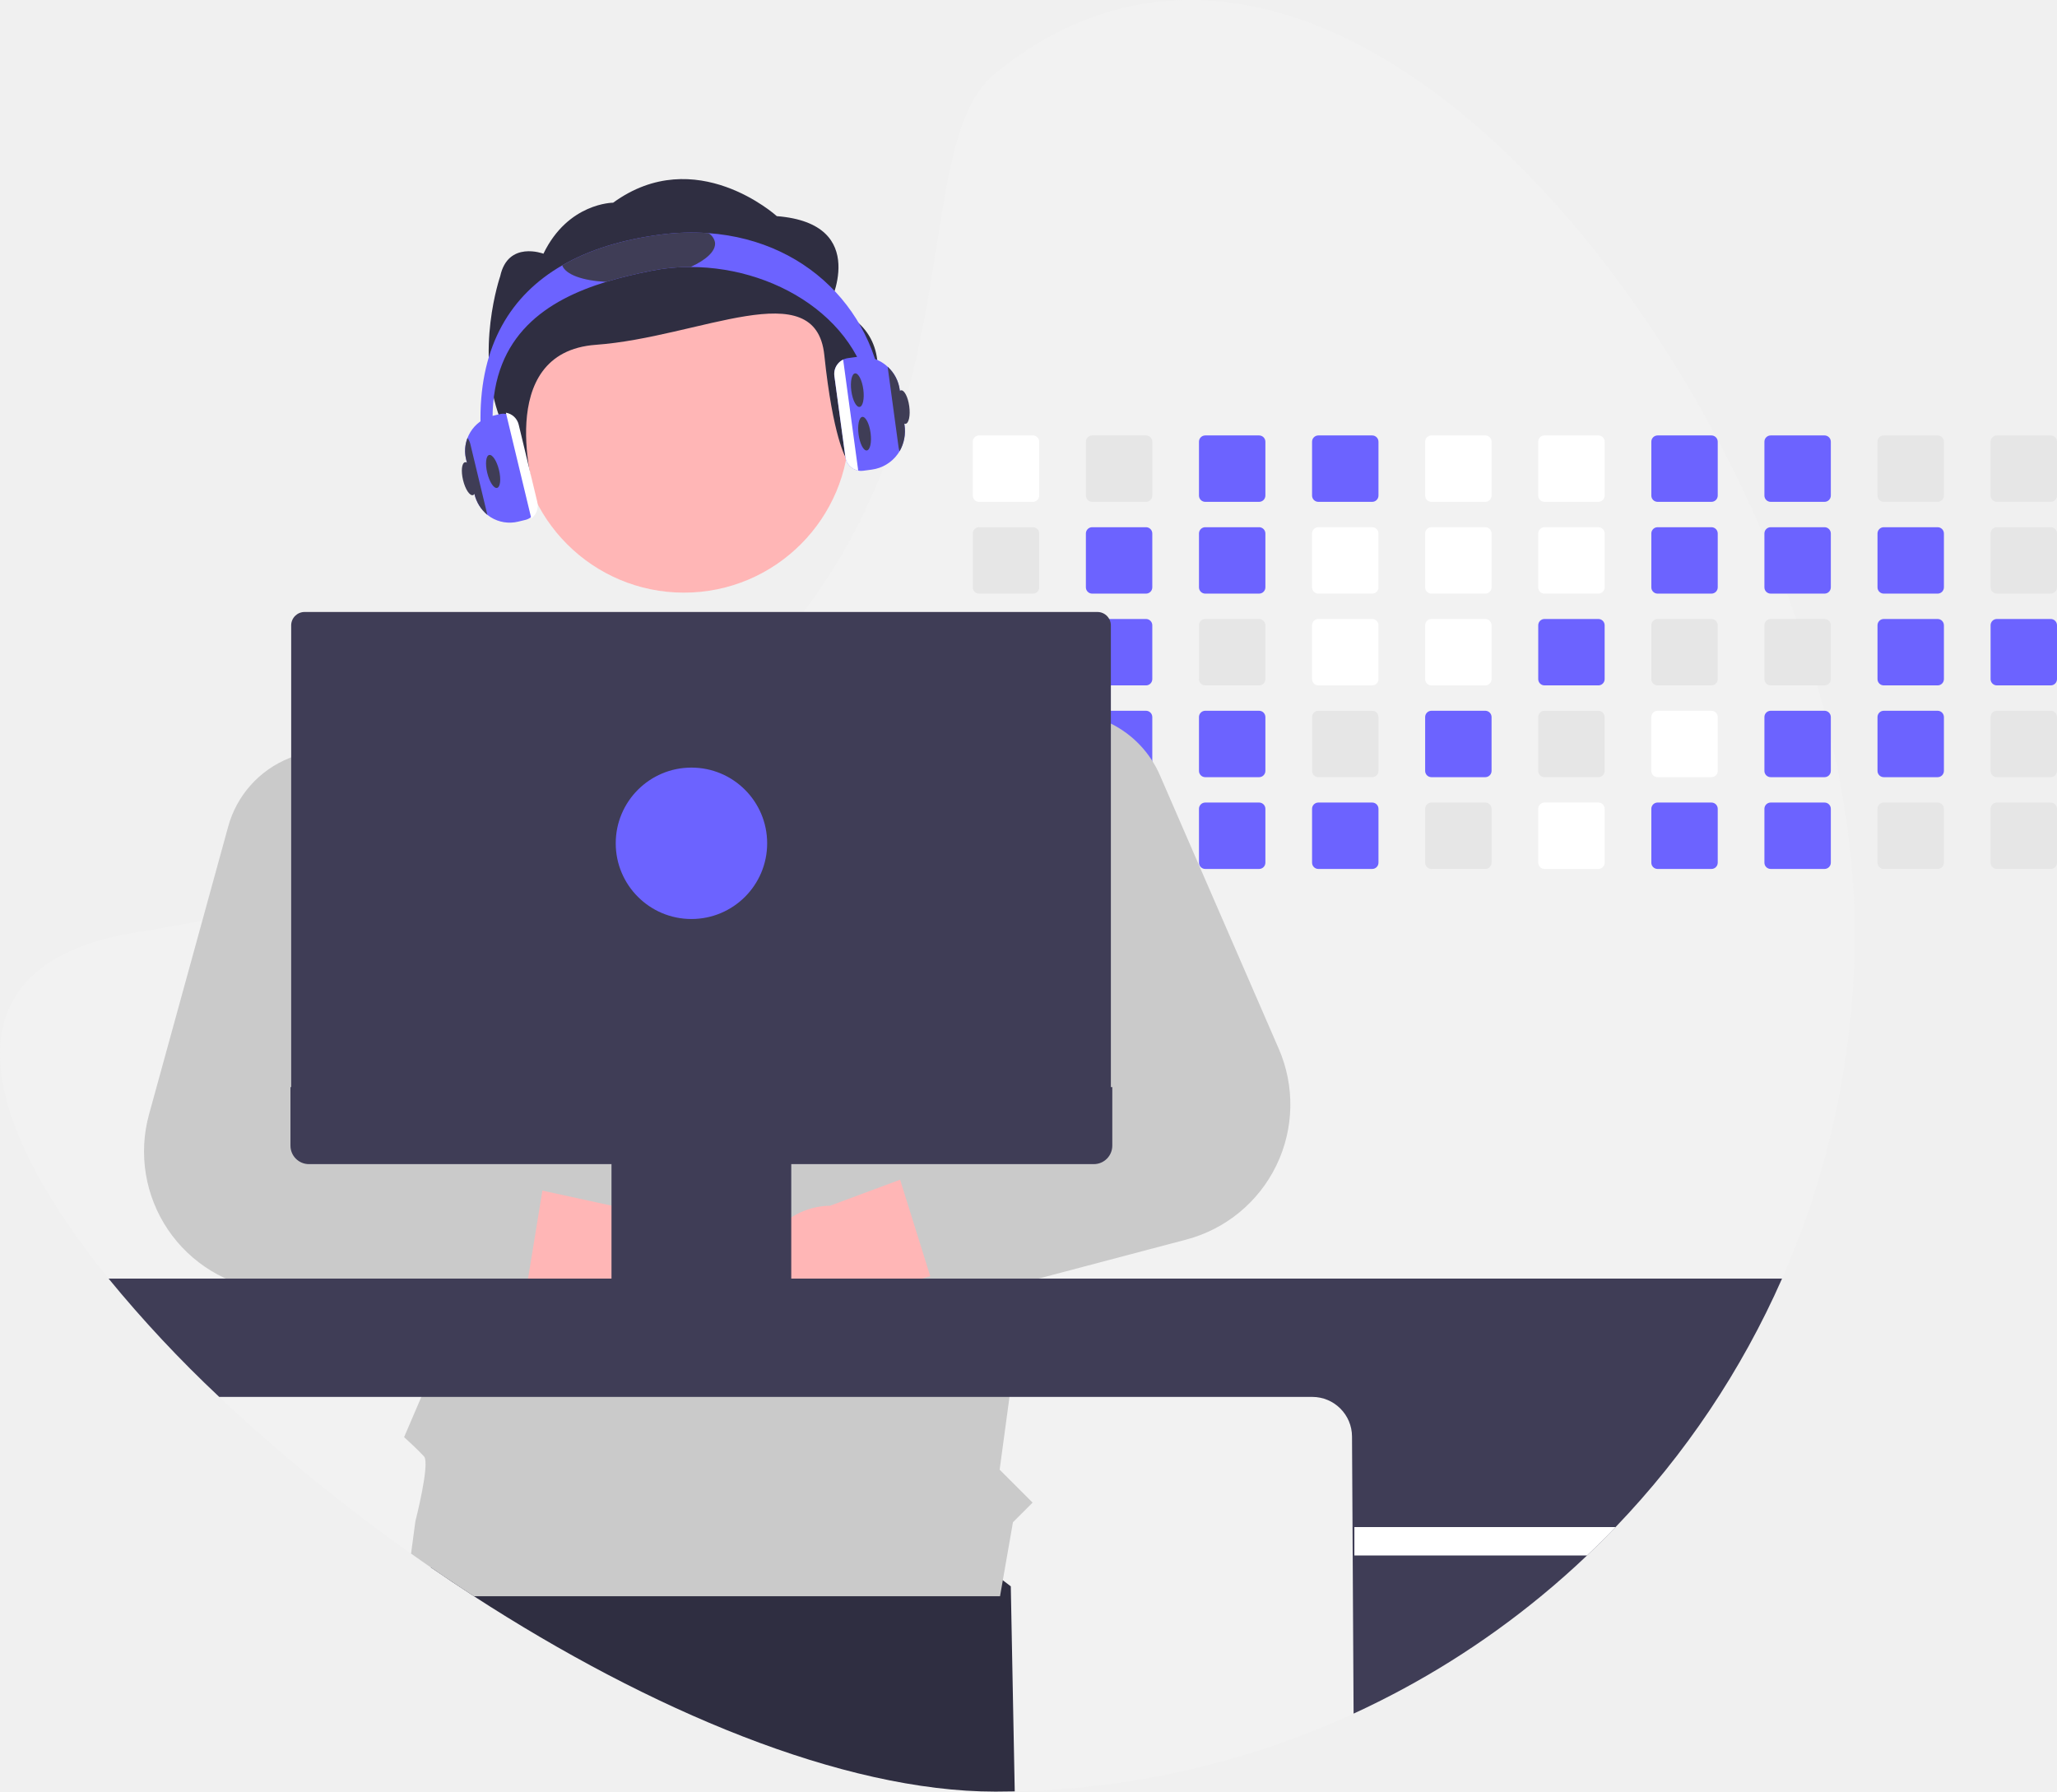
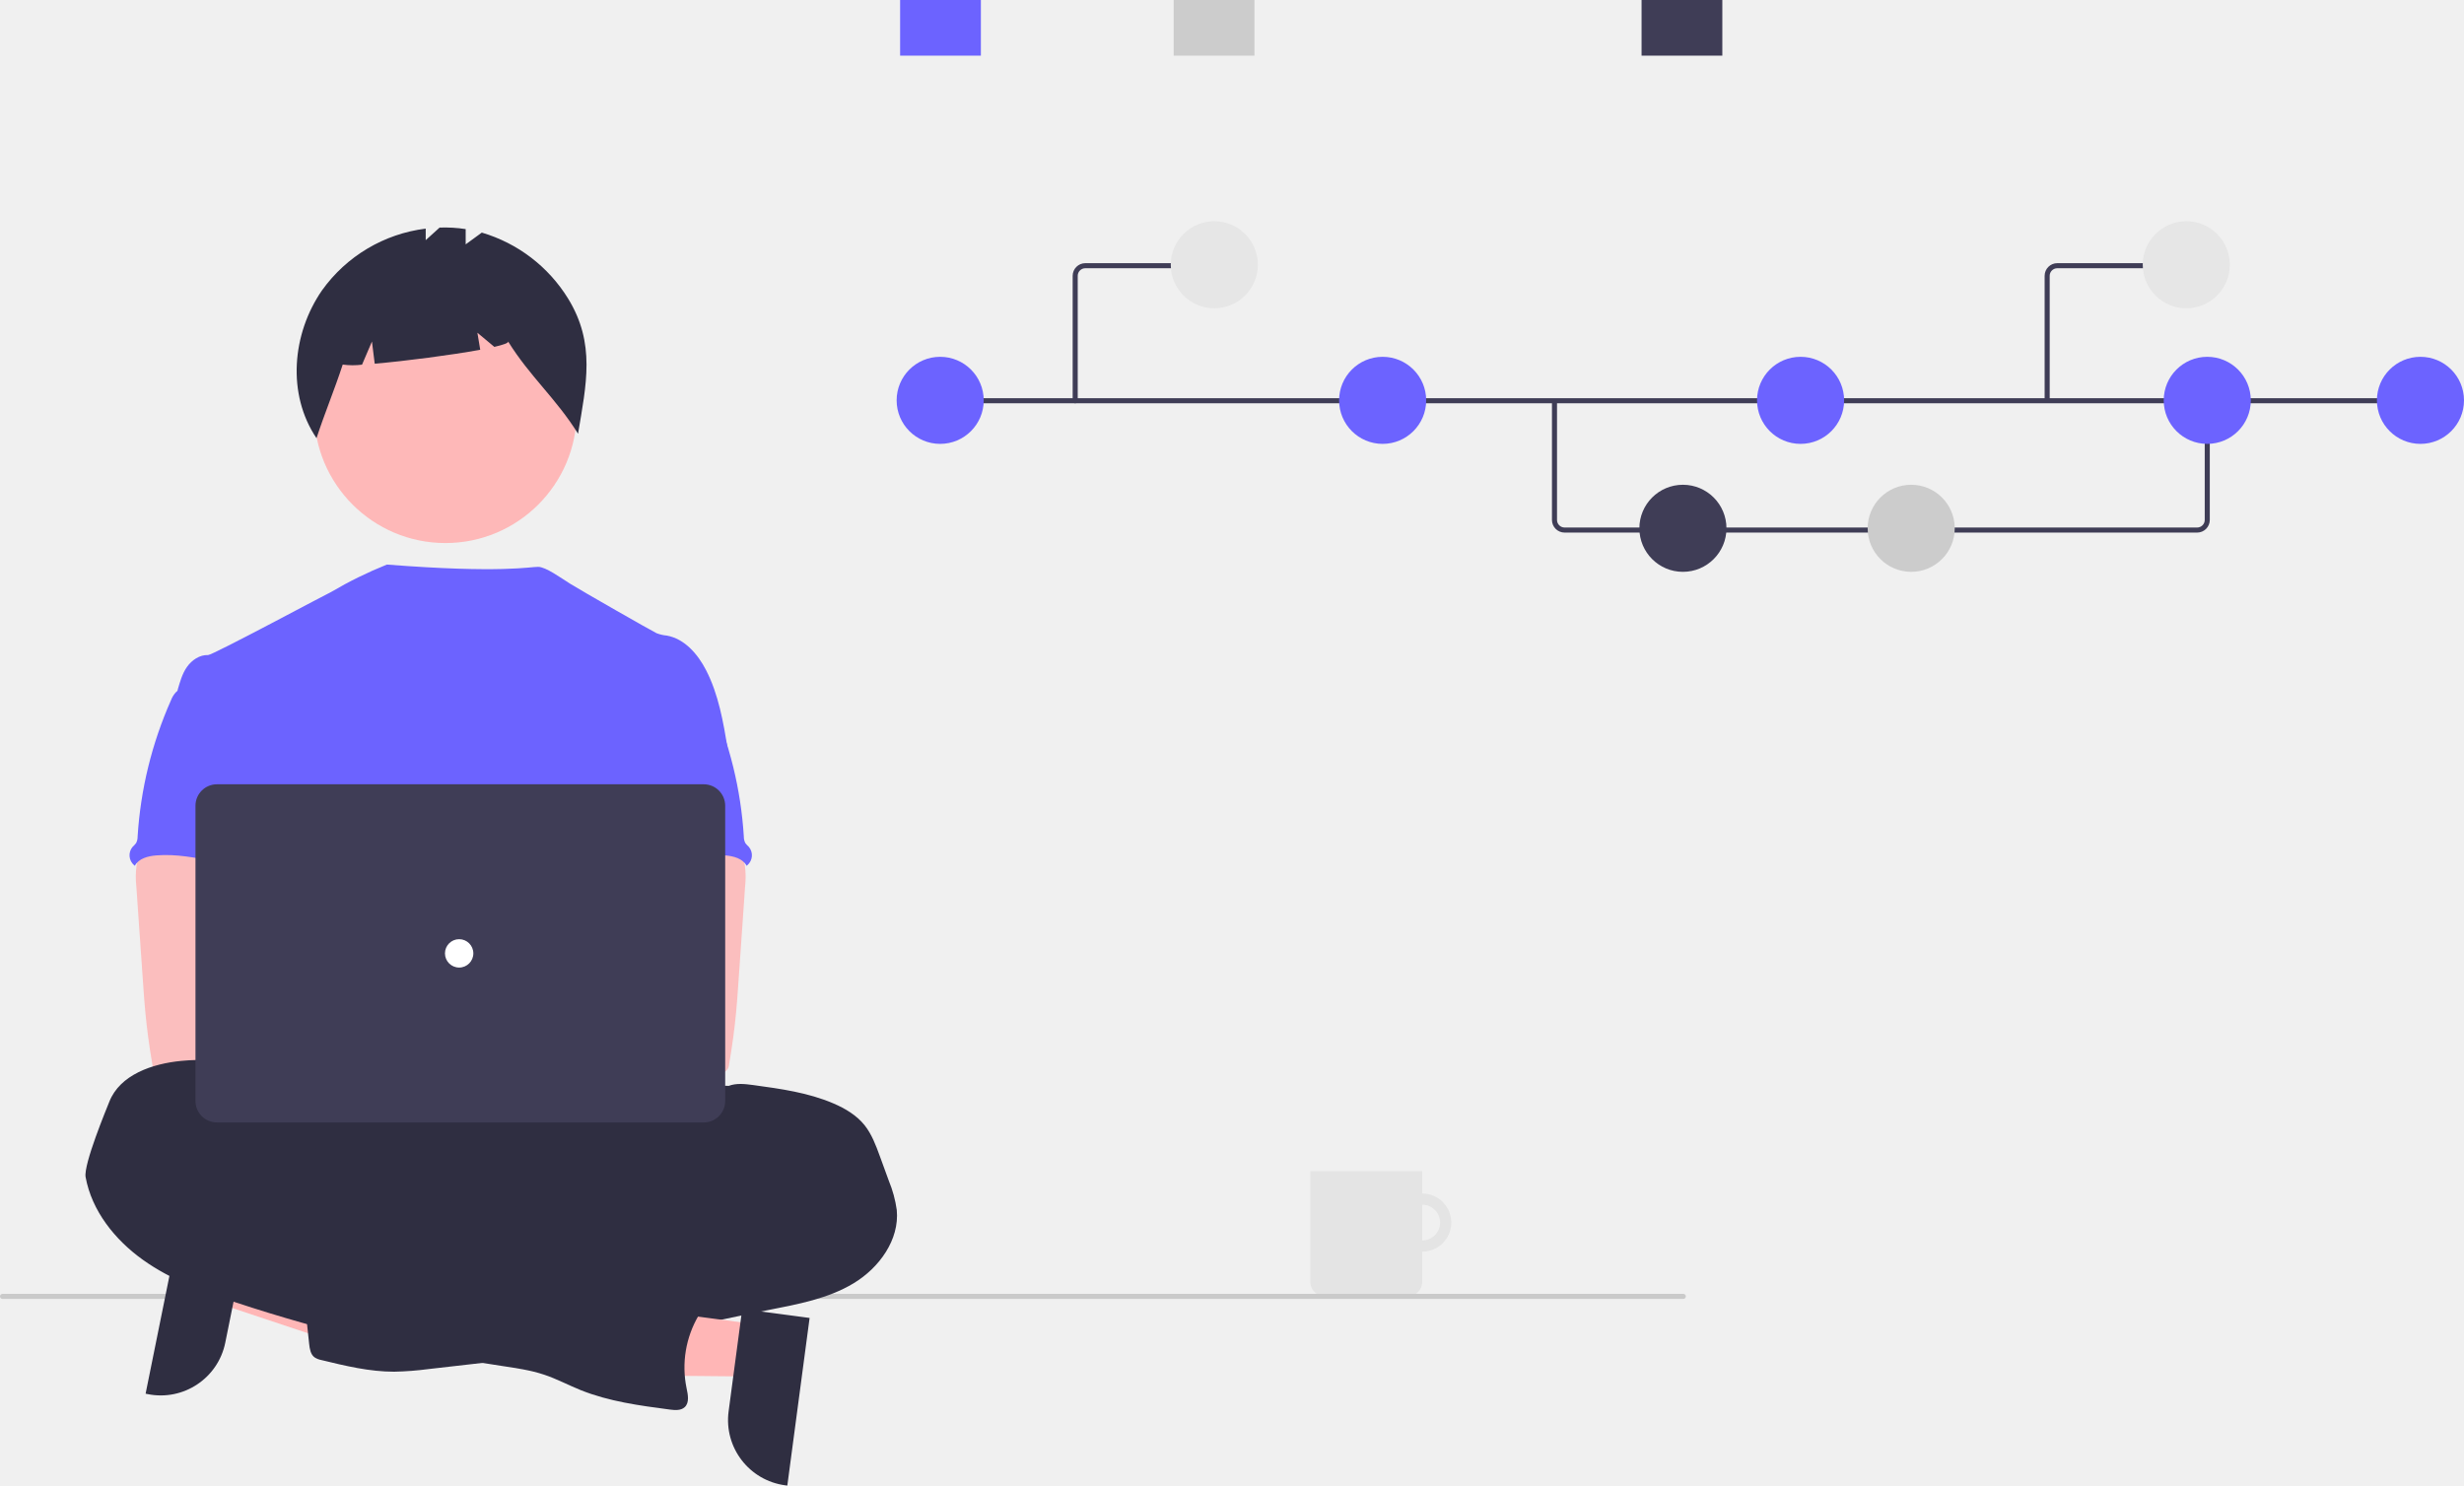
- <svg xmlns="http://www.w3.org/2000/svg" id="f1b25b43-9e03-45b3-af71-047f5bd7d8f3" data-name="Layer 1" width="850.538" height="740.83" viewBox="0 0 850.538 740.83">
-   <path d="M941.609,465.125a354.21,354.21,0,0,1-98.85,245.9q-5.745,6.015-11.8,11.74-9.225,8.775-19.07,16.87a353.934,353.934,0,0,1-217.58,80.69q-3.975.09-7.98.09c-63.43,0-143.21-33.88-215.61-80.78q-8.985-5.82-17.81-11.91-4.125-2.82-8.21-5.72a730.43,730.43,0,0,1-79.32-64.8,514.116,514.116,0,0,1-45.75-48.92c-55.63-68.62-67.9-130.45,11.41-143.16q14.085-2.25,27.34-4.81,19.2-3.69,36.75-7.97,23.64-5.745,44.42-12.46,6.99-2.25,13.66-4.59c65.74-23.09,109.74-53.2,139.69-85.87q7.62-8.295,14.05-16.79a236.055,236.055,0,0,0,17.83-27.12,254.898,254.898,0,0,0,18.41-41.05l.27-.78c23.83-68.74,16.58-132.5,42.87-153.84,112.38-91.23,252.29,38.69,317.96,191.9q4.965,11.58,9.34,23.3,1.965,5.235,3.79,10.49,4.8,13.695,8.71,27.46,1.5,5.25,2.86,10.49c.97,3.77,1.9,7.53,2.76,11.29C938.139,412.305,941.609,439.455,941.609,465.125Z" transform="translate(-174.731 -79.58524)" fill="#f2f2f2" />
-   <path d="M594.309,820.325q-3.975.09-7.98.09c-63.43,0-143.21-33.88-215.61-80.78q-8.985-5.82-17.81-11.91l5.16-31.4,156.21-20.74,78.4,59.95Z" transform="translate(-174.731 -79.58524)" fill="#2f2e41" />
-   <path d="M601.829,259.635h-22.26a2.601,2.601,0,0,0-2.6,2.6v22.27a2.593,2.593,0,0,0,2.6,2.59h22.26a2.599,2.599,0,0,0,2.6-2.59v-22.27A2.608,2.608,0,0,0,601.829,259.635Z" transform="translate(-174.731 -79.58524)" fill="#fff" />
-   <path d="M601.829,297.585h-22.26a2.601,2.601,0,0,0-2.6,2.6v22.27a2.593,2.593,0,0,0,2.6,2.59h22.26a2.599,2.599,0,0,0,2.6-2.59v-22.27A2.608,2.608,0,0,0,601.829,297.585Z" transform="translate(-174.731 -79.58524)" fill="#e6e6e6" />
-   <path d="M601.829,335.535h-22.26a2.601,2.601,0,0,0-2.6,2.6v22.26a2.595,2.595,0,0,0,2.6,2.6h22.26a2.601,2.601,0,0,0,2.6-2.6v-22.26A2.608,2.608,0,0,0,601.829,335.535Z" transform="translate(-174.731 -79.58524)" fill="#e6e6e6" />
-   <path d="M604.389,375.625a2.617,2.617,0,0,0-2.56-2.14h-22.26a2.601,2.601,0,0,0-2.6,2.6v22.26a2.595,2.595,0,0,0,2.6,2.6h22.26a2.601,2.601,0,0,0,2.6-2.6v-22.26A2.313,2.313,0,0,0,604.389,375.625Z" transform="translate(-174.731 -79.58524)" fill="#e6e6e6" />
-   <path d="M602.839,411.635a2.634,2.634,0,0,0-1.01-.2h-22.26a2.595,2.595,0,0,0-2.6,2.6v22.26a2.588,2.588,0,0,0,2.6,2.6h22.26a2.601,2.601,0,0,0,2.6-2.6v-22.26A2.616,2.616,0,0,0,602.839,411.635Z" transform="translate(-174.731 -79.58524)" fill="#e6e6e6" />
-   <path d="M648.589,259.635h-22.26a2.601,2.601,0,0,0-2.6,2.6v22.27a2.593,2.593,0,0,0,2.6,2.59h22.26a2.599,2.599,0,0,0,2.6-2.59v-22.27A2.608,2.608,0,0,0,648.589,259.635Z" transform="translate(-174.731 -79.58524)" fill="#e6e6e6" />
-   <path d="M648.589,297.585h-22.26a2.601,2.601,0,0,0-2.6,2.6v22.27a2.593,2.593,0,0,0,2.6,2.59h22.26a2.599,2.599,0,0,0,2.6-2.59v-22.27A2.608,2.608,0,0,0,648.589,297.585Z" transform="translate(-174.731 -79.58524)" fill="#6c63ff" />
-   <path d="M648.589,335.535h-22.26a2.601,2.601,0,0,0-2.6,2.6v22.26a2.595,2.595,0,0,0,2.6,2.6h22.26a2.601,2.601,0,0,0,2.6-2.6v-22.26A2.608,2.608,0,0,0,648.589,335.535Z" transform="translate(-174.731 -79.58524)" fill="#6c63ff" />
-   <path d="M648.589,373.485h-22.26a2.593,2.593,0,0,0-2.46,1.78,2.478,2.478,0,0,0-.14.82v22.26a2.595,2.595,0,0,0,2.6,2.6h22.26a2.601,2.601,0,0,0,2.6-2.6v-22.26A2.608,2.608,0,0,0,648.589,373.485Z" transform="translate(-174.731 -79.58524)" fill="#6c63ff" />
-   <path d="M648.589,411.435h-22.26a2.595,2.595,0,0,0-2.6,2.6v22.26a2.595,2.595,0,0,0,2.6,2.6h22.26a2.601,2.601,0,0,0,2.6-2.6v-22.26A2.601,2.601,0,0,0,648.589,411.435Z" transform="translate(-174.731 -79.58524)" fill="#e6e6e6" />
-   <path d="M695.349,259.635h-22.26a2.601,2.601,0,0,0-2.6,2.6v22.27a2.593,2.593,0,0,0,2.6,2.59h22.26a2.599,2.599,0,0,0,2.6-2.59v-22.27A2.608,2.608,0,0,0,695.349,259.635Z" transform="translate(-174.731 -79.58524)" fill="#6c63ff" />
-   <path d="M695.349,297.585h-22.26a2.601,2.601,0,0,0-2.6,2.6v22.27a2.593,2.593,0,0,0,2.6,2.59h22.26a2.599,2.599,0,0,0,2.6-2.59v-22.27A2.608,2.608,0,0,0,695.349,297.585Z" transform="translate(-174.731 -79.58524)" fill="#6c63ff" />
-   <path d="M695.349,335.535h-22.26a2.601,2.601,0,0,0-2.6,2.6v22.26a2.595,2.595,0,0,0,2.6,2.6h22.26a2.601,2.601,0,0,0,2.6-2.6v-22.26A2.608,2.608,0,0,0,695.349,335.535Z" transform="translate(-174.731 -79.58524)" fill="#e6e6e6" />
-   <path d="M695.349,373.485h-22.26a2.601,2.601,0,0,0-2.6,2.6v22.26a2.595,2.595,0,0,0,2.6,2.6h22.26a2.601,2.601,0,0,0,2.6-2.6v-22.26A2.608,2.608,0,0,0,695.349,373.485Z" transform="translate(-174.731 -79.58524)" fill="#6c63ff" />
-   <path d="M695.349,411.435h-22.26a2.595,2.595,0,0,0-2.6,2.6v22.26a2.595,2.595,0,0,0,2.6,2.6h22.26a2.601,2.601,0,0,0,2.6-2.6v-22.26A2.601,2.601,0,0,0,695.349,411.435Z" transform="translate(-174.731 -79.58524)" fill="#6c63ff" />
-   <path d="M742.109,259.635h-22.26a2.601,2.601,0,0,0-2.6,2.6v22.27a2.593,2.593,0,0,0,2.6,2.59h22.26a2.599,2.599,0,0,0,2.6-2.59v-22.27A2.608,2.608,0,0,0,742.109,259.635Z" transform="translate(-174.731 -79.58524)" fill="#6c63ff" />
-   <path d="M742.109,297.585h-22.26a2.601,2.601,0,0,0-2.6,2.6v22.27a2.593,2.593,0,0,0,2.6,2.59h22.26a2.599,2.599,0,0,0,2.6-2.59v-22.27A2.608,2.608,0,0,0,742.109,297.585Z" transform="translate(-174.731 -79.58524)" fill="#fff" />
-   <path d="M742.109,335.535h-22.26a2.601,2.601,0,0,0-2.6,2.6v22.26a2.595,2.595,0,0,0,2.6,2.6h22.26a2.601,2.601,0,0,0,2.6-2.6v-22.26A2.608,2.608,0,0,0,742.109,335.535Z" transform="translate(-174.731 -79.58524)" fill="#fff" />
-   <path d="M742.109,373.485h-22.26a2.601,2.601,0,0,0-2.6,2.6v22.26a2.595,2.595,0,0,0,2.6,2.6h22.26a2.601,2.601,0,0,0,2.6-2.6v-22.26A2.608,2.608,0,0,0,742.109,373.485Z" transform="translate(-174.731 -79.58524)" fill="#e6e6e6" />
-   <path d="M742.109,411.435h-22.26a2.595,2.595,0,0,0-2.6,2.6v22.26a2.595,2.595,0,0,0,2.6,2.6h22.26a2.601,2.601,0,0,0,2.6-2.6v-22.26A2.601,2.601,0,0,0,742.109,411.435Z" transform="translate(-174.731 -79.58524)" fill="#6c63ff" />
-   <path d="M788.869,259.635h-22.27a2.599,2.599,0,0,0-2.59,2.6v22.27a2.591,2.591,0,0,0,2.59,2.59h22.27a2.599,2.599,0,0,0,2.6-2.59v-22.27A2.608,2.608,0,0,0,788.869,259.635Z" transform="translate(-174.731 -79.58524)" fill="#fff" />
-   <path d="M788.869,297.585h-22.27a2.599,2.599,0,0,0-2.59,2.6v22.27a2.59,2.59,0,0,0,2.59,2.59h22.27a2.599,2.599,0,0,0,2.6-2.59v-22.27A2.608,2.608,0,0,0,788.869,297.585Z" transform="translate(-174.731 -79.58524)" fill="#fff" />
-   <path d="M788.869,335.535h-22.27a2.599,2.599,0,0,0-2.59,2.6v22.26a2.593,2.593,0,0,0,2.59,2.6h22.27a2.601,2.601,0,0,0,2.6-2.6v-22.26A2.608,2.608,0,0,0,788.869,335.535Z" transform="translate(-174.731 -79.58524)" fill="#fff" />
-   <path d="M788.869,373.485h-22.27a2.599,2.599,0,0,0-2.59,2.6v22.26a2.593,2.593,0,0,0,2.59,2.6h22.27a2.601,2.601,0,0,0,2.6-2.6v-22.26A2.608,2.608,0,0,0,788.869,373.485Z" transform="translate(-174.731 -79.58524)" fill="#6c63ff" />
-   <path d="M788.869,411.435h-22.27a2.593,2.593,0,0,0-2.59,2.6v22.26a2.593,2.593,0,0,0,2.59,2.6h22.27a2.601,2.601,0,0,0,2.6-2.6v-22.26A2.601,2.601,0,0,0,788.869,411.435Z" transform="translate(-174.731 -79.58524)" fill="#e6e6e6" />
-   <path d="M835.629,259.635h-22.27a2.599,2.599,0,0,0-2.59,2.6v22.27a2.591,2.591,0,0,0,2.59,2.59h22.27a2.599,2.599,0,0,0,2.6-2.59v-22.27A2.608,2.608,0,0,0,835.629,259.635Z" transform="translate(-174.731 -79.58524)" fill="#fff" />
-   <path d="M835.629,297.585h-22.27a2.599,2.599,0,0,0-2.59,2.6v22.27a2.59,2.59,0,0,0,2.59,2.59h22.27a2.599,2.599,0,0,0,2.6-2.59v-22.27A2.608,2.608,0,0,0,835.629,297.585Z" transform="translate(-174.731 -79.58524)" fill="#fff" />
-   <path d="M835.629,335.535h-22.27a2.599,2.599,0,0,0-2.59,2.6v22.26a2.593,2.593,0,0,0,2.59,2.6h22.27a2.601,2.601,0,0,0,2.6-2.6v-22.26A2.608,2.608,0,0,0,835.629,335.535Z" transform="translate(-174.731 -79.58524)" fill="#6c63ff" />
-   <path d="M835.629,373.485h-22.27a2.599,2.599,0,0,0-2.59,2.6v22.26a2.593,2.593,0,0,0,2.59,2.6h22.27a2.601,2.601,0,0,0,2.6-2.6v-22.26A2.608,2.608,0,0,0,835.629,373.485Z" transform="translate(-174.731 -79.58524)" fill="#e6e6e6" />
-   <path d="M835.629,411.435h-22.27a2.593,2.593,0,0,0-2.59,2.6v22.26a2.593,2.593,0,0,0,2.59,2.6h22.27a2.601,2.601,0,0,0,2.6-2.6v-22.26A2.601,2.601,0,0,0,835.629,411.435Z" transform="translate(-174.731 -79.58524)" fill="#fff" />
-   <path d="M882.389,259.635h-22.27a2.599,2.599,0,0,0-2.59,2.6v22.27a2.591,2.591,0,0,0,2.59,2.59h22.27a2.599,2.599,0,0,0,2.6-2.59v-22.27A2.608,2.608,0,0,0,882.389,259.635Z" transform="translate(-174.731 -79.58524)" fill="#6c63ff" />
-   <path d="M882.389,297.585h-22.27a2.599,2.599,0,0,0-2.59,2.6v22.27a2.59,2.59,0,0,0,2.59,2.59h22.27a2.599,2.599,0,0,0,2.6-2.59v-22.27A2.608,2.608,0,0,0,882.389,297.585Z" transform="translate(-174.731 -79.58524)" fill="#6c63ff" />
-   <path d="M882.389,335.535h-22.27a2.599,2.599,0,0,0-2.59,2.6v22.26a2.593,2.593,0,0,0,2.59,2.6h22.27a2.601,2.601,0,0,0,2.6-2.6v-22.26A2.608,2.608,0,0,0,882.389,335.535Z" transform="translate(-174.731 -79.58524)" fill="#e6e6e6" />
-   <path d="M882.389,373.485h-22.27a2.599,2.599,0,0,0-2.59,2.6v22.26a2.593,2.593,0,0,0,2.59,2.6h22.27a2.601,2.601,0,0,0,2.6-2.6v-22.26A2.608,2.608,0,0,0,882.389,373.485Z" transform="translate(-174.731 -79.58524)" fill="#fff" />
-   <path d="M882.389,411.435h-22.27a2.593,2.593,0,0,0-2.59,2.6v22.26a2.593,2.593,0,0,0,2.59,2.6h22.27a2.601,2.601,0,0,0,2.6-2.6v-22.26A2.601,2.601,0,0,0,882.389,411.435Z" transform="translate(-174.731 -79.58524)" fill="#6c63ff" />
-   <path d="M929.149,259.635h-22.27a2.599,2.599,0,0,0-2.59,2.6v22.27a2.591,2.591,0,0,0,2.59,2.59h22.27a2.599,2.599,0,0,0,2.6-2.59v-22.27A2.608,2.608,0,0,0,929.149,259.635Z" transform="translate(-174.731 -79.58524)" fill="#6c63ff" />
-   <path d="M929.149,297.585h-22.27a2.599,2.599,0,0,0-2.59,2.6v22.27a2.59,2.59,0,0,0,2.59,2.59h22.27a2.599,2.599,0,0,0,2.6-2.59v-22.27A2.608,2.608,0,0,0,929.149,297.585Z" transform="translate(-174.731 -79.58524)" fill="#6c63ff" />
-   <path d="M929.149,335.535h-22.27a2.599,2.599,0,0,0-2.59,2.6v22.26a2.593,2.593,0,0,0,2.59,2.6h22.27a2.601,2.601,0,0,0,2.6-2.6v-22.26A2.608,2.608,0,0,0,929.149,335.535Z" transform="translate(-174.731 -79.58524)" fill="#e6e6e6" />
-   <path d="M929.149,373.485h-22.27a2.599,2.599,0,0,0-2.59,2.6v22.26a2.593,2.593,0,0,0,2.59,2.6h22.27a2.601,2.601,0,0,0,2.6-2.6v-22.26A2.608,2.608,0,0,0,929.149,373.485Z" transform="translate(-174.731 -79.58524)" fill="#6c63ff" />
-   <path d="M929.149,411.435h-22.27a2.593,2.593,0,0,0-2.59,2.6v22.26a2.593,2.593,0,0,0,2.59,2.6h22.27a2.601,2.601,0,0,0,2.6-2.6v-22.26A2.601,2.601,0,0,0,929.149,411.435Z" transform="translate(-174.731 -79.58524)" fill="#6c63ff" />
-   <path d="M975.909,259.635h-22.27a2.599,2.599,0,0,0-2.59,2.6v22.27a2.591,2.591,0,0,0,2.59,2.59h22.27a2.599,2.599,0,0,0,2.6-2.59v-22.27A2.608,2.608,0,0,0,975.909,259.635Z" transform="translate(-174.731 -79.58524)" fill="#e6e6e6" />
-   <path d="M975.909,297.585h-22.27a2.599,2.599,0,0,0-2.59,2.6v22.27a2.59,2.59,0,0,0,2.59,2.59h22.27a2.599,2.599,0,0,0,2.6-2.59v-22.27A2.608,2.608,0,0,0,975.909,297.585Z" transform="translate(-174.731 -79.58524)" fill="#6c63ff" />
-   <path d="M975.909,335.535h-22.27a2.599,2.599,0,0,0-2.59,2.6v22.26a2.593,2.593,0,0,0,2.59,2.6h22.27a2.601,2.601,0,0,0,2.6-2.6v-22.26A2.608,2.608,0,0,0,975.909,335.535Z" transform="translate(-174.731 -79.58524)" fill="#6c63ff" />
-   <path d="M975.909,373.485h-22.27a2.599,2.599,0,0,0-2.59,2.6v22.26a2.593,2.593,0,0,0,2.59,2.6h22.27a2.601,2.601,0,0,0,2.6-2.6v-22.26A2.608,2.608,0,0,0,975.909,373.485Z" transform="translate(-174.731 -79.58524)" fill="#6c63ff" />
-   <path d="M975.909,411.435h-22.27a2.593,2.593,0,0,0-2.59,2.6v22.26a2.593,2.593,0,0,0,2.59,2.6h22.27a2.601,2.601,0,0,0,2.6-2.6v-22.26A2.601,2.601,0,0,0,975.909,411.435Z" transform="translate(-174.731 -79.58524)" fill="#e6e6e6" />
-   <path d="M1022.669,259.635h-22.27a2.599,2.599,0,0,0-2.59,2.6v22.27a2.591,2.591,0,0,0,2.59,2.59h22.27a2.599,2.599,0,0,0,2.6-2.59v-22.27A2.608,2.608,0,0,0,1022.669,259.635Z" transform="translate(-174.731 -79.58524)" fill="#e6e6e6" />
-   <path d="M1022.669,297.585h-22.27a2.599,2.599,0,0,0-2.59,2.6v22.27a2.591,2.591,0,0,0,2.59,2.59h22.27a2.599,2.599,0,0,0,2.6-2.59v-22.27A2.608,2.608,0,0,0,1022.669,297.585Z" transform="translate(-174.731 -79.58524)" fill="#e6e6e6" />
-   <path d="M1022.669,335.535h-22.27a2.599,2.599,0,0,0-2.59,2.6v22.26a2.593,2.593,0,0,0,2.59,2.6h22.27a2.601,2.601,0,0,0,2.6-2.6v-22.26A2.608,2.608,0,0,0,1022.669,335.535Z" transform="translate(-174.731 -79.58524)" fill="#6c63ff" />
-   <path d="M1022.669,373.485h-22.27a2.599,2.599,0,0,0-2.59,2.6v22.26a2.593,2.593,0,0,0,2.59,2.6h22.27a2.601,2.601,0,0,0,2.6-2.6v-22.26A2.608,2.608,0,0,0,1022.669,373.485Z" transform="translate(-174.731 -79.58524)" fill="#e6e6e6" />
-   <path d="M1022.669,411.435h-22.27a2.593,2.593,0,0,0-2.59,2.6v22.26a2.593,2.593,0,0,0,2.59,2.6h22.27a2.601,2.601,0,0,0,2.6-2.6v-22.26A2.601,2.601,0,0,0,1022.669,411.435Z" transform="translate(-174.731 -79.58524)" fill="#e6e6e6" />
-   <polygon points="336.095 660.051 335.475 660.051 336.005 659.981 336.095 660.051" fill="#2f2e41" />
-   <circle id="b6132315-04e2-4cdb-a713-107c9cd58b0b" data-name="ab6171fa-7d69-4734-b81c-8dff60f9761b" cx="282.814" cy="176.733" r="68.322" fill="#ffb6b6" />
-   <path id="f4304bdd-ba2d-4fff-b404-410205410c5d" data-name="bf427902-b9bf-4946-b5d7-5c1c7e04535e" d="M517.377,206.226s17.869-34.161-21.444-37.266c0,0-33.515-30.402-67.676-5.558,0,0-18.633,0-28.823,21.086,0,0-14.655-5.558-17.876,9.317,0,0-10.723,31.055,0,59.005,10.723,27.95,14.285,31.055,14.285,31.055s-17.621-58.598,25.27-61.704,90.887-29.909,94.461,4.251,8.953,42.578,8.953,42.578S558.479,220.201,517.377,206.226Z" transform="translate(-174.731 -79.58524)" fill="#2f2e41" />
-   <path d="M634.279,424.695l-.22,1.16-2.47,13.04-17.07,90.2-1.01,5.31-2.12,11.23-2.9,15.32-6.43,33.95-1.84,9.73-.69,3.65-.24,1.28-1.91,10.07-.58,3.04-4.66,34.53-4.07,30.09,13.62,13.62-8.12,8.12-5.33,30.53.01.07H370.719q-13.2-8.55-26.02-17.63l1.79-13.4s6.16-23.93,3.57-26.79c-2.58-2.86-8.24-7.97-8.24-7.97l7.13-16.64.99-2.31-1.66-34.43-.04-.83-.55-11.35-.07-1.46-.11-2.19-2.11-43.68-.04-.72-.64-13.24-.6-12.59-.26-5.31-2.57-53.13-1.74-36.08-1.52-31.41,6.11-2.07,65.35-22.21,27.07-35.19,56.34.42,27.58.21,46.02,42.68,10.47,5,.08.04,7.51,3.59,19.04,9.09,20.13,9.62,10.33,4.93Z" transform="translate(-174.731 -79.58524)" fill="#cacaca" />
-   <path d="M443.84,637.136a30.286,30.286,0,0,1-40.664-22.43L296.617,599.588l37.043-41.902,95.511,20.78a30.45,30.45,0,0,1,14.669,58.67Z" transform="translate(-174.731 -79.58524)" fill="#ffb6b6" />
-   <path d="M396.329,560.955a13.522,13.522,0,0,0-7.89-4.87l-43.72-9.09-4.49-.93a18.933,18.933,0,0,1-12.53-9.07,19.161,19.161,0,0,1-2.45-7.9,18.895,18.895,0,0,1,.89-7.48l15.15-45.65,9.83-29.62a41.792,41.792,0,0,0,2.09-11.05,43.349,43.349,0,0,0-9.07-28.89,42.693,42.693,0,0,0-49.01-13.64c-.25.09-.51.19-.76.29a42.583,42.583,0,0,0-25.31,28.41l-10.68,38.85-22.03,80.09a57.766,57.766,0,0,0,48.96,72.68l62.97,7.38,29.14,3.42a13.497,13.497,0,0,0,14.84-10.73,4.895,4.895,0,0,0,.11-.55l.7-4.32,5.93-36.38.06-.37A13.475,13.475,0,0,0,396.329,560.955Z" transform="translate(-174.731 -79.58524)" fill="#cacaca" />
-   <path d="M511.714,638.302a30.286,30.286,0,0,0,37.094-27.94l103.362-29.994L609.588,544.109l-91.626,34.041a30.45,30.45,0,0,0-6.249,60.152Z" transform="translate(-174.731 -79.58524)" fill="#ffb6b6" />
-   <path d="M703.489,513.275,654.329,400.135a42.819,42.819,0,0,0-20.27-21.35,43.356,43.356,0,0,0-8.78-3.2c-.47-.12-.94-.23-1.41-.32a42.132,42.132,0,0,0-19.48.36,42.814,42.814,0,0,0-27.34,21.73,1.004,1.004,0,0,0-.08.14,43.1,43.1,0,0,0-.37,38.85l.61,1.22,34.74,69.77a18.9,18.9,0,0,1-10.5,26.19l-2.44.88-43.88,15.85a13.497,13.497,0,0,0-8.33,16.79l.11.35,12.3,39.36c.06.18.12.36.19.54a7.054,7.054,0,0,0,.4.99,13.482,13.482,0,0,0,15.81,7.53l23.68-6.25,4.83-1.28,61.15-16.15a57.76,57.76,0,0,0,38.22-78.86Z" transform="translate(-174.731 -79.58524)" fill="#cacaca" />
-   <path d="M219.629,608.285a514.116,514.116,0,0,0,45.75,48.92h451.97a16.446,16.446,0,0,1,16.42,16.43l.65,114.53a355.43,355.43,0,0,0,77.47-48.53q9.84-8.085,19.07-16.87,6.045-5.73,11.8-11.74a355.629,355.629,0,0,0,68.82-102.74Z" transform="translate(-174.731 -79.58524)" fill="#3f3d56" />
-   <path d="M842.759,711.025q-5.745,6.015-11.8,11.74H734.749v-11.74Z" transform="translate(-174.731 -79.58524)" fill="#fff" />
-   <path d="M633.379,335.535a5.538,5.538,0,0,0-4.87-2.9H300.669a5.555,5.555,0,0,0-5.54,5.55v196.22H634.059V338.185A5.385,5.385,0,0,0,633.379,335.535Z" transform="translate(-174.731 -79.58524)" fill="#3f3d56" />
-   <path d="M294.832,529.092V553.306a7.644,7.644,0,0,0,7.644,7.644H427.573v47.787h-1.662a.993.993,0,0,0-.993.993v3.324a.993.993,0,0,0,.993.993h77.658a.993.993,0,0,0,.993-.993v-3.324a.993.993,0,0,0-.993-.993h-1.662V560.95H627.004a7.644,7.644,0,0,0,7.644-7.644V529.092Z" transform="translate(-174.731 -79.58524)" fill="#3f3d56" />
-   <circle cx="285.903" cy="348.704" r="31.306" fill="#6c63ff" />
-   <path d="M540.399,252.585h-5c0-37.8-37.41-62.57-75.15-62.59a82.382,82.382,0,0,0-16.35,1.59c-6.06,1.21-12.35,2.66-18.53,4.55-24.37,7.47-46.97,21.91-46.97,56.45a78.591,78.591,0,0,0,2.54,19.88l-4.84,1.26a83.876,83.876,0,0,1-2.7-21.14c0-30.18,12.39-50.91,33.79-63.27,11.25-6.5,24.98-10.69,40.71-12.73a97.131,97.131,0,0,1,19.75-.6C511.049,179.105,540.399,212.385,540.399,252.585Z" transform="translate(-174.731 -79.58524)" fill="#6c63ff" />
-   <path d="M548.729,255.355l-1.97-14.56a15.71,15.71,0,0,0-5-9.56,15.816,15.816,0,0,0-13.25-4l-3.13.43a6.524,6.524,0,0,0-4.35,2.53,6.548,6.548,0,0,0-1.29,4.87l4.55,33.54a6.577,6.577,0,0,0,5.3,5.57,6.154,6.154,0,0,0,1.22.12,6.499,6.499,0,0,0,.88-.06l3.5-.47a15.791,15.791,0,0,0,10.74-6.43c.27-.38.53-.77.77-1.17A16.748,16.748,0,0,0,548.729,255.355Z" transform="translate(-174.731 -79.58524)" fill="#6c63ff" />
-   <path d="M523.359,228.275a6.432,6.432,0,0,0-2.33,1.92,6.548,6.548,0,0,0-1.29,4.87l4.55,33.54a6.577,6.577,0,0,0,5.3,5.57Z" transform="translate(-174.731 -79.58524)" fill="#fff" />
-   <path d="M548.729,255.355l-1.97-14.56a15.71,15.71,0,0,0-5-9.56l4.53,33.37a6.176,6.176,0,0,0,.41,1.56A16.748,16.748,0,0,0,548.729,255.355Z" transform="translate(-174.731 -79.58524)" fill="#3f3d56" />
-   <ellipse cx="532.218" cy="258.909" rx="2.5" ry="7" transform="translate(-204.7047 -5.69071) rotate(-7.72549)" fill="#3f3d56" />
-   <ellipse cx="529.218" cy="240.909" rx="2.5" ry="7" transform="translate(-202.3122 -6.25736) rotate(-7.72549)" fill="#3f3d56" />
-   <ellipse cx="548.218" cy="247.909" rx="2.5" ry="7" transform="translate(-203.0808 -3.63971) rotate(-7.72549)" fill="#3f3d56" />
-   <path d="M460.249,189.995a82.382,82.382,0,0,0-16.35,1.59c-6.06,1.21-12.35,2.66-18.53,4.55-9.65-.47-16.75-2.97-18.18-6.82,11.25-6.5,24.98-10.69,40.71-12.73a97.131,97.131,0,0,1,19.75-.6,5.727,5.727,0,0,1,2.72,3.82C470.839,183.285,466.869,186.985,460.249,189.995Z" transform="translate(-174.731 -79.58524)" fill="#3f3d56" />
-   <path d="M396.409,287.285l-7.7-32.01a6.024,6.024,0,0,0-4.88-4.55,6.733,6.733,0,0,0-1-.08,6.026,6.026,0,0,0-1.4.17l-2.98.72a14.904,14.904,0,0,0-10.99,17.96l3.45,14.36a15.845,15.845,0,0,0,5.34,8.62,14.045,14.045,0,0,0,1.36.97,14.809,14.809,0,0,0,11.37,1.84l2.97-.72a5.84,5.84,0,0,0,2.17-1.01A5.993,5.993,0,0,0,396.409,287.285Z" transform="translate(-174.731 -79.58524)" fill="#6c63ff" />
-   <ellipse cx="378.629" cy="274.523" rx="2.5" ry="7" transform="translate(-228.4506 16.61926) rotate(-13.53051)" fill="#3f3d56" />
-   <ellipse cx="368.629" cy="277.523" rx="2.5" ry="7" transform="translate(-229.4301 14.36289) rotate(-13.53051)" fill="#3f3d56" />
-   <path d="M396.899,287.165l-7.7-32.01a6.532,6.532,0,0,0-5.29-4.92l10.51,43.72A6.511,6.511,0,0,0,396.899,287.165Z" transform="translate(-174.731 -79.58524)" fill="#fff" />
-   <path d="M369.199,263.155a6.476,6.476,0,0,0-1.17-2.45,14.725,14.725,0,0,0-.57,8.79l3.45,14.36a15.845,15.845,0,0,0,5.34,8.62Z" transform="translate(-174.731 -79.58524)" fill="#3f3d56" />
+ <svg xmlns="http://www.w3.org/2000/svg" id="e7334088-53de-4589-99a2-090044ddfc90" data-name="Layer 1" width="973.461" height="587.025" viewBox="0 0 973.461 587.025">
+   <g id="f9b32178-6d95-472d-b482-6662972666de" data-name="Group 100">
+     <path id="f4b94a19-cbe0-459a-95a6-6ea3b3d72055" data-name="Path 1465" d="M675.147,628.1a11.49,11.49,0,1,0,11.49,11.49h0A11.49,11.49,0,0,0,675.147,628.1Zm0,18.561a7.071,7.071,0,1,1,7.071-7.071v0A7.071,7.071,0,0,1,675.147,646.661Z" transform="translate(-113.2693 -156.4874)" fill="#e4e4e4" />
+     <path id="abc0e0b3-f22e-4bee-9929-c6879640924e" data-name="Path 1467" d="M630.954,619.261h44.193v43.739a5.757,5.757,0,0,1-5.757,5.757h-32.679a5.757,5.757,0,0,1-5.757-5.757V619.261Z" transform="translate(-113.2693 -156.4874)" fill="#e4e4e4" />
+   </g>
+   <path id="e24b6f19-a0a0-4e73-9cfc-bbb7635ad236" data-name="Path 944" d="M778.403,669.758h-664.237a1.006,1.006,0,0,1,0-2h664.237a1.006,1.006,0,0,1,0,2Z" transform="translate(-113.2693 -156.4874)" fill="#cacaca" />
+   <polygon points="89.41 494.381 85.302 514.694 161.695 540.208 167.759 510.228 89.41 494.381" fill="#ffb6b6" />
+   <path d="M210.36,647.029l-8.091,40.003-0.0.002a26.011,26.011,0,0,1-30.65,20.335l-.828-.168,13.248-65.496Z" transform="translate(-113.2693 -156.4874)" fill="#2f2e41" />
+   <circle id="fd4e5ab9-ffc8-4bbb-9267-3af70c31dae1" data-name="Ellipse 276" cx="175.979" cy="162.713" r="51.871" fill="#feb8b8" />
+   <path id="a8c9bbe2-1461-49cf-8211-f8d251166dc5" data-name="Path 1461" d="M337.697,274.45a59.907,59.907,0,0,0-34.081-26.052l-6.368,4.647v-6.034a55.143,55.143,0,0,0-10.3-.6l-5.494,4.971v-4.558a59.335,59.335,0,0,0-40.932,24.347c-11.931,17.2-13.945,41.129-2.21,58.467,3.221-9.9,7.131-19.189,10.353-29.088a29.299,29.299,0,0,0,7.633.037l3.919-9.145,1.095,8.758c12.148-1.058,30.166-3.382,41.682-5.511l-1.12-6.719,6.7,5.583c3.528-.812,5.623-1.549,5.45-2.112,8.565,13.808,19.047,22.627,27.611,36.435C344.888,308.406,348.632,292.217,337.697,274.45Z" transform="translate(-113.2693 -156.4874)" fill="#2f2e41" />
+   <ellipse id="f6be96d1-713f-4c17-812c-ecd79c56fe95" data-name="Ellipse 260" cx="192.856" cy="464.787" rx="133.56" ry="37.359" fill="#2f2e41" />
+   <path d="M400.808,452.588c-1.784-10.731-3.624-21.668-8.611-31.335-3.278-6.332-8.481-12.366-15.495-13.618a14.99,14.99,0,0,1-4.035-.934c-2.055-.99-29.673-16.756-34.063-19.502-3.769-2.357-9.719-6.722-12.719-6.722-3.018-.066-14.591,2.627-59.76-.904a163.141,163.141,0,0,0-22.01,10.822c-.146-.096-46.882,25.001-48.638,24.935-3.325-.14-6.416,1.989-8.322,4.67-1.906,2.681-2.8,6-3.736,9.209,10.208,22.733,19.548,45.495,29.757,68.228a5.821,5.821,0,0,1,.738,2.8,6.834,6.834,0,0,1-1.27,2.8c-5.006,8.042-4.847,18.157-4.3,27.609.547,9.452,1.224,19.436-3,27.908-1.149,2.326-2.643,4.455-3.736,6.781-2.559,5.268-3.484,22.117-1.989,27.777l187.267,5.365C382.86,587.409,400.808,452.588,400.808,452.588Z" transform="translate(-113.2693 -156.4874)" fill="#6c63ff" />
+   <path id="eb41f72e-aba6-4a16-bf55-c7027d2f1a4b" data-name="Path 1421" d="M167.233,498.445a33.063,33.063,0,0,0-.112,8.154l2.684,38.546c.252,3.633.5,7.257.841,10.881.644,7.033,1.606,14.01,2.8,20.977a3.736,3.736,0,0,0,3.829,3.633c11.815,2.5,24.022,2.4,36.08,1.719,18.4-1.027,65.474-2.97,68.35-6.706s1.2-9.779-2.55-12.8-65.871-10.386-65.871-10.386c.607-4.81,2.438-9.34,4.175-13.907,3.12-8.1,6.034-16.466,6.09-25.143s-3.213-17.8-10.321-22.771c-5.847-4.081-13.375-4.838-20.5-4.67-5.184.149-14.141-1.093-18.876.934C170.105,488.556,167.933,494.776,167.233,498.445Z" transform="translate(-113.2693 -156.4874)" fill="#fbbebe" />
+   <path id="a363f2f7-2464-40a1-ad01-344825aa0b75" data-name="Path 1423" d="M401.141,585.578c3.11-1.186,6.538-.757,9.872-.308,10.732,1.466,21.622,2.97,31.569,7.257,4.67,2,9.116,4.67,12.273,8.6,2.8,3.54,4.436,7.874,5.987,12.142l3.587,9.826a47.3,47.3,0,0,1,3.129,11.516c1.121,11.759-6.921,22.845-17.036,28.954s-22.023,8.284-33.624,10.563-23.247,4.8-34.8,7.472a140.086,140.086,0,0,1-16.373,3.222c-12.366,1.4-25.292-.663-37.042,3.428-4.67,1.635-9.256,4.063-14.1,5.193a87.745,87.745,0,0,1-9.751,1.485l-22.238,2.54a121.313,121.313,0,0,1-13.636,1.046c-9.713,0-19.268-2.3-28.7-4.6a7.258,7.258,0,0,1-2.8-1.13c-1.494-1.177-1.821-3.26-2.036-5.146q-1.429-12.525-2.5-25.077c-.224-2.718-.392-5.66,1.093-7.948,1.868-2.8,5.511-3.68,8.836-4.222a230.58,230.58,0,0,1,42.665-2.961c5.426-5.426,14.374-5.454,21.482-8.406a63.897,63.897,0,0,0,7.575-4.119,99.001,99.001,0,0,1,41.59-13.141,38.714,38.714,0,0,0,8.509-1.214c5.5-1.709,10.517-6.361,16.167-5.221.7-1.933,1.186-4.521,2.8-5.847.8-.682,1.793-1.139,2.531-1.868,1.56-1.578,1.7-4.063,1.466-6.267s-.757-4.464-.187-6.613a9.141,9.141,0,0,1,1.037-2.307C391.278,587.595,395.509,585.111,401.141,585.578Z" transform="translate(-113.2693 -156.4874)" fill="#2f2e41" />
+   <path id="b53ad979-99f4-4c6e-a0f8-957060c42096" data-name="Path 1430" d="M182.88,429.901a9.667,9.667,0,0,0-2.073,3.316,156.78,156.78,0,0,0-13.169,53.816,5.38,5.38,0,0,1-.607,2.606,11.403,11.403,0,0,1-1.373,1.485,5.156,5.156,0,0,0,.617,7.266q.127.107.261.206c1.541-2.9,5.23-3.848,8.509-4.1,15.7-1.242,31.036,6.062,46.783,5.511-1.111-3.839-2.709-7.528-3.615-11.413-4.007-17.251,5.987-36.033-.14-52.649-1.224-3.325-3.269-6.594-6.491-8.051a17.291,17.291,0,0,0-4.156-1.1c-3.979-.719-11.9-3.792-15.747-2.559-1.42.458-1.98,1.793-3.157,2.6C186.734,427.977,184.362,428.397,182.88,429.901Z" transform="translate(-113.2693 -156.4874)" fill="#6c63ff" />
+   <path id="a1197c30-bfd4-4098-bcf9-2468e7a33bf1" data-name="Path 1421" d="M400.921,486.906c-4.735-2.027-13.692-.785-18.876-.934-7.125-.168-14.653.589-20.5,4.67-7.108,4.971-10.377,14.094-10.321,22.771s2.97,17.043,6.09,25.143c1.737,4.567,3.568,9.097,4.175,13.907,0,0-62.121,7.365-65.871,10.386s-5.426,9.064-2.55,12.8,92.615,7.487,104.43,4.987a3.736,3.736,0,0,0,3.829-3.633c1.194-6.967,2.156-13.944,2.8-20.977.341-3.624.589-7.248.841-10.881l2.684-38.546a33.064,33.064,0,0,0-.112-8.154C406.84,494.776,404.668,488.556,400.921,486.906Z" transform="translate(-113.2693 -156.4874)" fill="#fbbebe" />
+   <path id="ebe46053-6aac-4aa7-8615-21a6fa79538d" data-name="Path 1430" d="M386.251,426.835c-1.177-.807-1.737-2.142-3.157-2.6-3.847-1.233-11.768,1.84-15.747,2.559a17.291,17.291,0,0,0-4.156,1.1c-3.222,1.457-5.267,4.726-6.491,8.051-6.127,16.616,3.867,35.398-.14,52.649-.906,3.885-2.504,7.574-3.615,11.413,15.747.551,31.083-6.753,46.783-5.511,3.279.252,6.968,1.2,8.509,4.1q.134-.099.261-.206a5.156,5.156,0,0,0,.617-7.266,11.401,11.401,0,0,1-1.373-1.485,5.38,5.38,0,0,1-.607-2.606,156.78,156.78,0,0,0-13.169-53.816,9.667,9.667,0,0,0-2.073-3.316C390.411,428.397,388.039,427.977,386.251,426.835Z" transform="translate(-113.2693 -156.4874)" fill="#6c63ff" />
+   <polygon points="299.243 523.378 296.513 543.921 215.975 543.166 220.005 512.846 299.243 523.378" fill="#ffb6b6" />
+   <path d="M433.122,677.272l-8.804,66.24-.838-.111a26.011,26.011,0,0,1-22.356-29.208l0-.002,5.377-40.457Z" transform="translate(-113.2693 -156.4874)" fill="#2f2e41" />
+   <path id="a0b0f7ea-4ed9-4447-aa64-e2335b2c3196" data-name="Path 1427" d="M223.039,595.974c0,.934-1.466,0-1.6-1-1.027-7.556-7.024-13.786-14.01-16.812s-14.944-3.185-22.509-2.466c-11.441,1.083-24.284,5.464-28.468,16.158-.99,2.5-10.264,24.76-9.359,29.766,2.438,13.356,11.572,24.779,22.64,32.69s24,12.637,36.9,16.9a639.949,639.949,0,0,0,104.607,24.984c5.753.869,11.563,1.672,17.073,3.521,4.931,1.653,9.545,4.128,14.365,6.071,11.208,4.5,23.266,6.108,35.211,7.687,2.036.262,4.371.448,5.875-.934,1.943-1.8,1.3-4.941.747-7.528a40.488,40.488,0,0,1,4.773-28.729c2-3.362,4.6-6.809,4.222-10.7-.448-4.539-4.969-7.752-9.471-8.481s-9.078.346-13.6.934a7.285,7.285,0,0,1-4.623-.458,9.235,9.235,0,0,1-1.812-1.606,20.482,20.482,0,0,0-23.854-3.334c-1.672.934-4.2-1.149-5.94-1.933l-19.642-8.892c-22.565-10.208-45.242-20.464-69.115-26.927a14.514,14.514,0,0,1-5.324-2.214c-1.186-.934-2.036-2.2-3.129-3.241-2.382-2.251-5.7-3.148-8.555-4.745S222.385,599.177,223.039,595.974Z" transform="translate(-113.2693 -156.4874)" fill="#2f2e41" />
+   <circle cx="160.617" cy="411.99" r="14" fill="#fbbebe" />
+   <circle cx="191.617" cy="411.99" r="14" fill="#fbbebe" />
+   <path d="M391.305,600.024H198.966a8.48,8.48,0,0,1-8.47-8.47V474.868a8.48,8.48,0,0,1,8.47-8.47H391.305a8.48,8.48,0,0,1,8.47,8.47V591.555A8.48,8.48,0,0,1,391.305,600.024Z" transform="translate(-113.2693 -156.4874)" fill="#3f3d56" />
+   <circle id="e793da3b-cee2-4a15-ae11-6dab45a6c728" data-name="Ellipse 263" cx="181.399" cy="376.724" r="5.604" fill="#fff" />
+   <path d="M981.299,366.94H731.406a5.006,5.006,0,0,1-5-5V314.84h2v47.1a3.003,3.003,0,0,0,3,3H981.299a3.003,3.003,0,0,0,3-3V314.51h2v47.429A5.006,5.006,0,0,1,981.299,366.94Z" transform="translate(-113.2693 -156.4874)" fill="#3f3d56" />
+   <rect x="371.397" y="157.352" width="587.22" height="2" fill="#3f3d56" />
+   <circle id="a67a4451-c7cc-402c-b29d-5a705f3c9418" data-name="Ellipse 264" cx="371.439" cy="158.196" r="17.202" fill="#6c63ff" />
+   <circle id="abdb3fbf-f68e-433e-a33f-153626b38c76" data-name="Ellipse 266" cx="546.244" cy="158.196" r="17.202" fill="#6c63ff" />
+   <circle id="ac293633-0933-4e21-a8aa-bc27ca4fbccc" data-name="Ellipse 268" cx="664.876" cy="208.757" r="17.202" fill="#3f3d56" />
+   <circle id="a0cd768d-b738-4d4b-9ab3-78ab535c7573" data-name="Ellipse 269" cx="755.063" cy="208.757" r="17.202" fill="#ccc" />
+   <circle id="b9eb3d2e-31e0-4fe2-be5c-79abb86bc227" data-name="Ellipse 270" cx="711.36" cy="158.196" r="17.202" fill="#6c63ff" />
+   <circle id="aa04baac-fce0-420a-b86a-4a97f3079928" data-name="Ellipse 271" cx="956.259" cy="158.196" r="17.202" fill="#6c63ff" />
+   <circle id="e92cf92c-058e-415c-ba96-766a57ee18d9" data-name="Ellipse 272" cx="872.029" cy="158.196" r="17.202" fill="#6c63ff" />
+   <rect id="ac5bf8cc-574d-4509-9338-881c836fd832" data-name="Rectangle 207" x="648.539" width="31.906" height="21.99" fill="#3f3d56" />
+   <rect id="ad5a043d-52f1-4931-b771-e4991ef7f7f7" data-name="Rectangle 208" x="355.612" width="31.906" height="21.99" fill="#6c63ff" />
+   <rect id="e5d95e83-bdd9-4322-95a9-5a9c4b449a8f" data-name="Rectangle 209" x="463.685" width="31.906" height="21.99" fill="#ccc" />
+   <path d="M538.051,315.84a1,1,0,0,1-1-1V265.477a5.006,5.006,0,0,1,5-5h48.675a1,1,0,0,1,0,2h-48.675a3.003,3.003,0,0,0-3,3v49.362A1,1,0,0,1,538.051,315.84Z" transform="translate(-113.2693 -156.4874)" fill="#3f3d56" />
+   <circle id="b0a7c1c1-8f27-441f-a84a-e44462cc473e" data-name="Ellipse 265" cx="479.744" cy="104.616" r="17.202" fill="#e6e6e6" />
+   <path d="M923.051,314.84h-2V265.477a5.006,5.006,0,0,1,5-5h48.675v2h-48.675a3.003,3.003,0,0,0-3,3Z" transform="translate(-113.2693 -156.4874)" fill="#3f3d56" />
+   <circle id="b3140cf1-cdb8-48ff-81af-ce41ed4f5739" data-name="Ellipse 265" cx="863.744" cy="104.616" r="17.202" fill="#e6e6e6" />
</svg>
